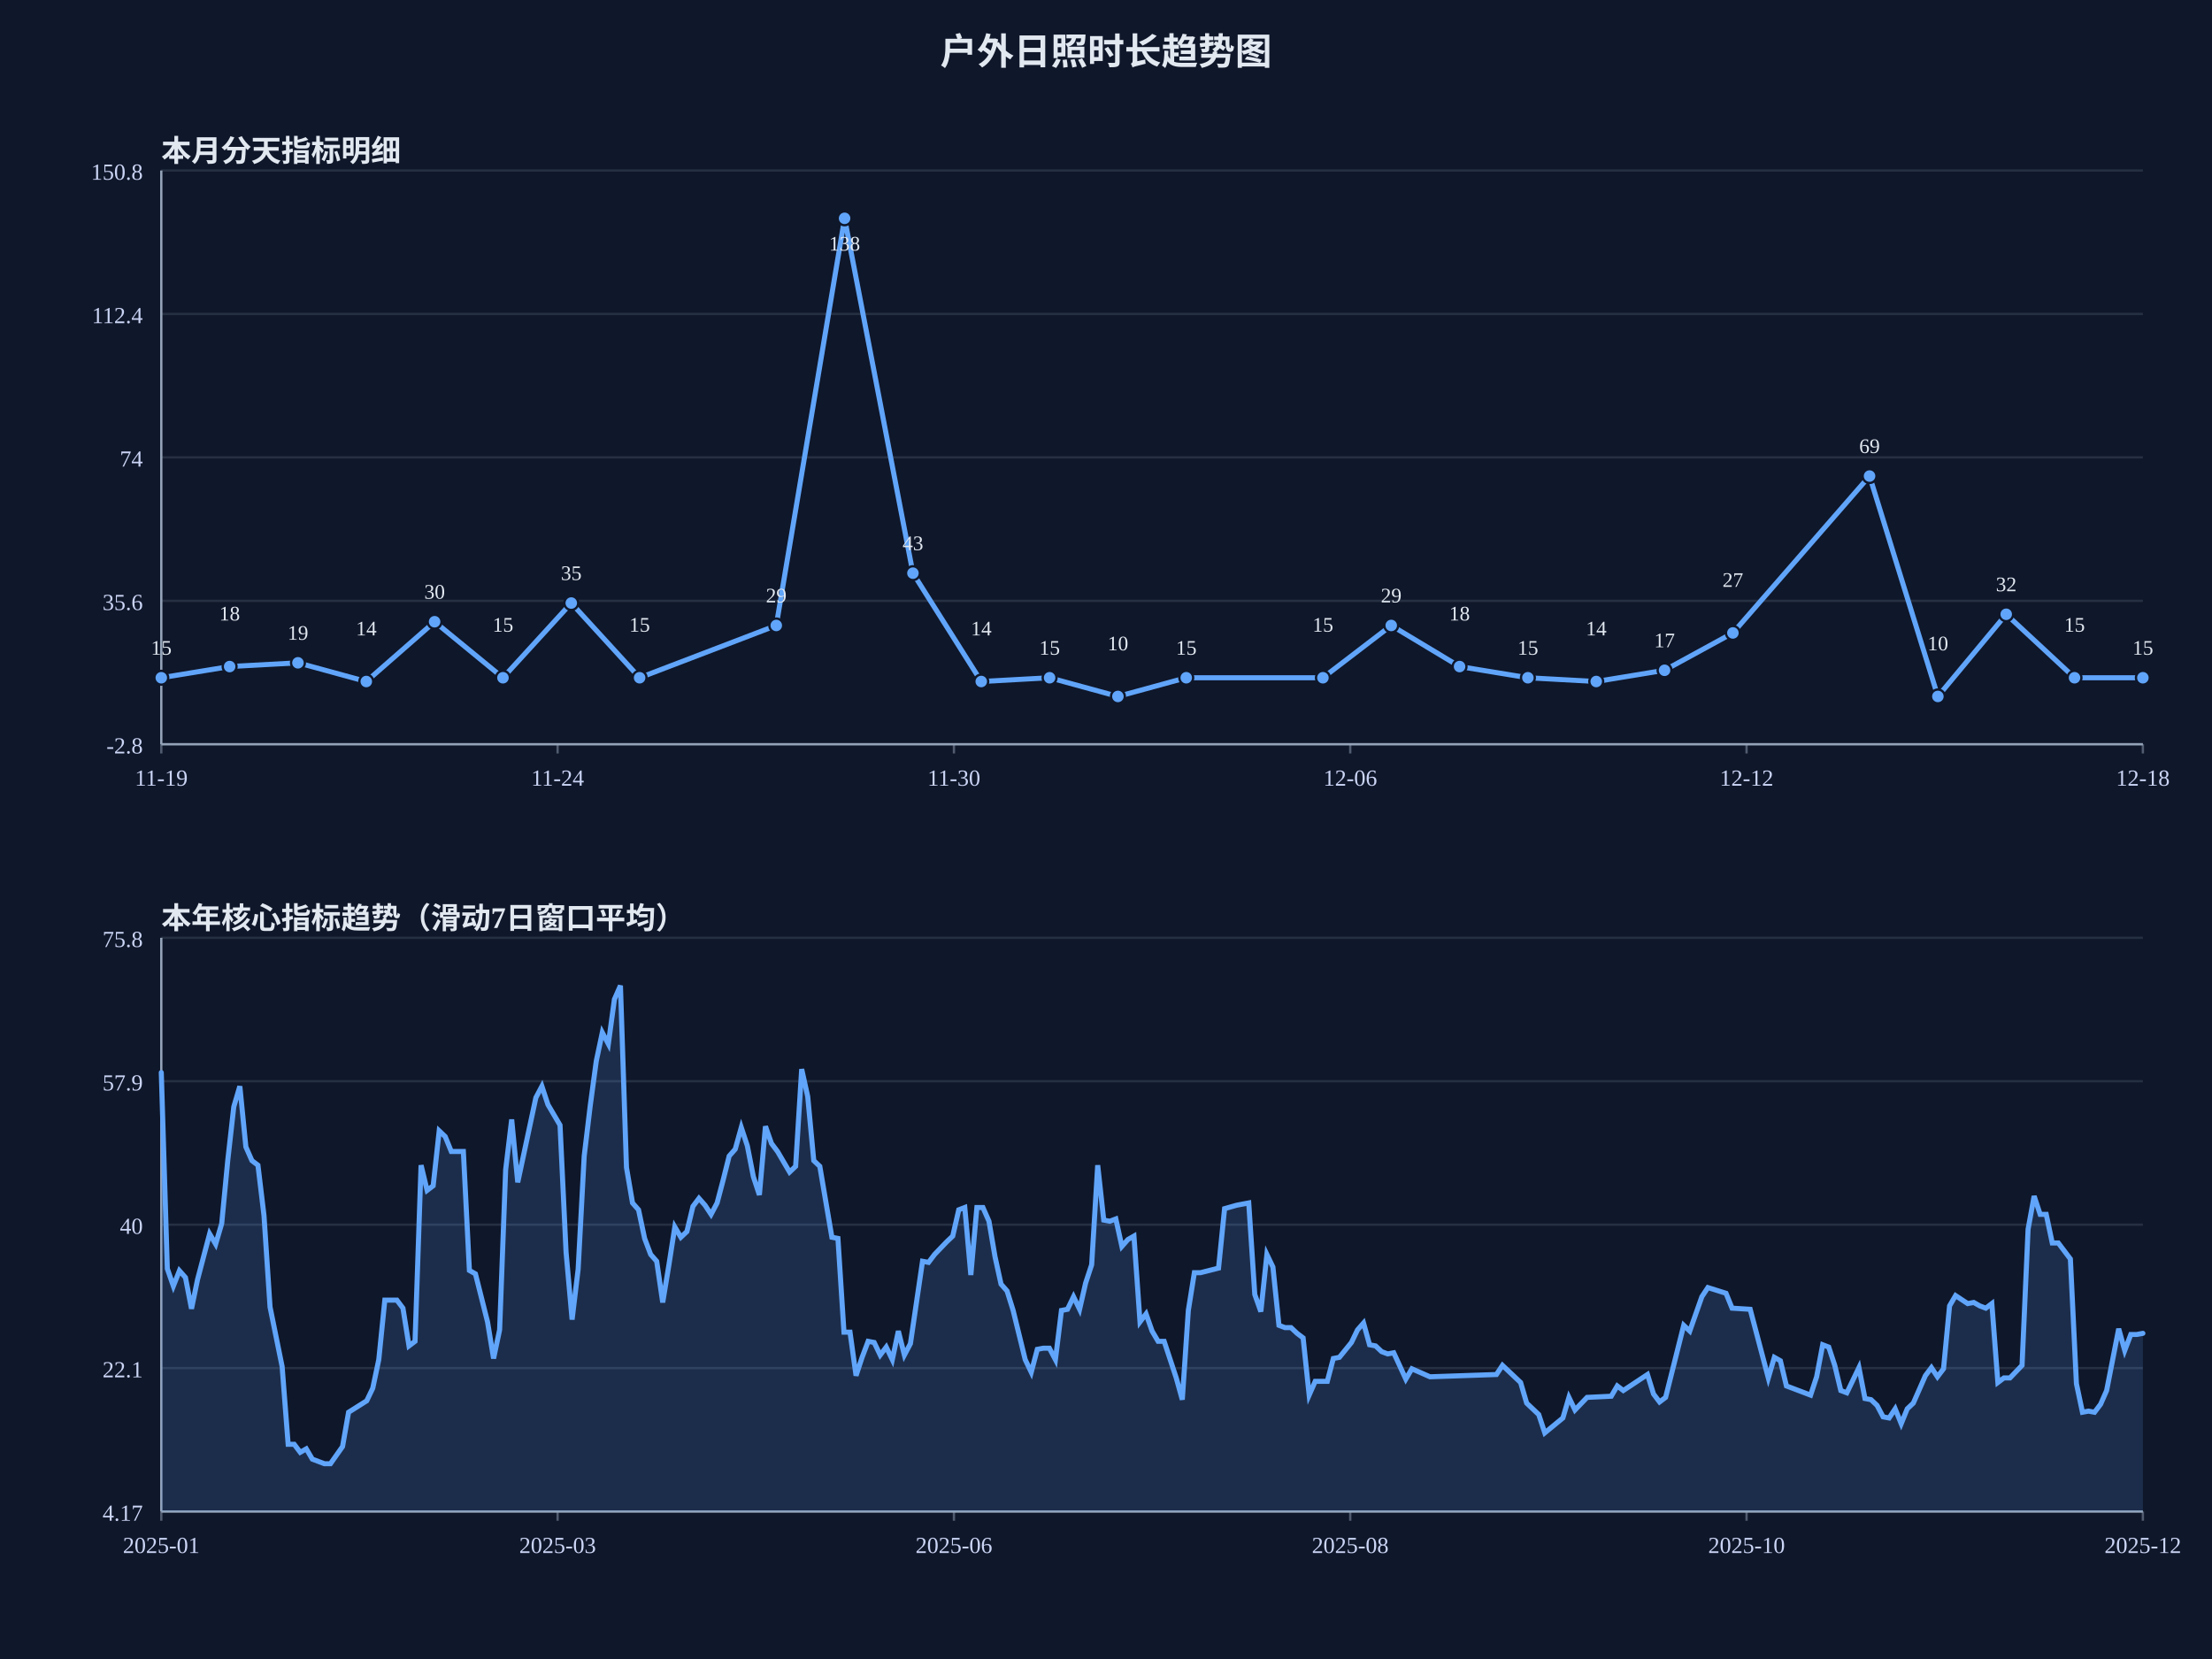
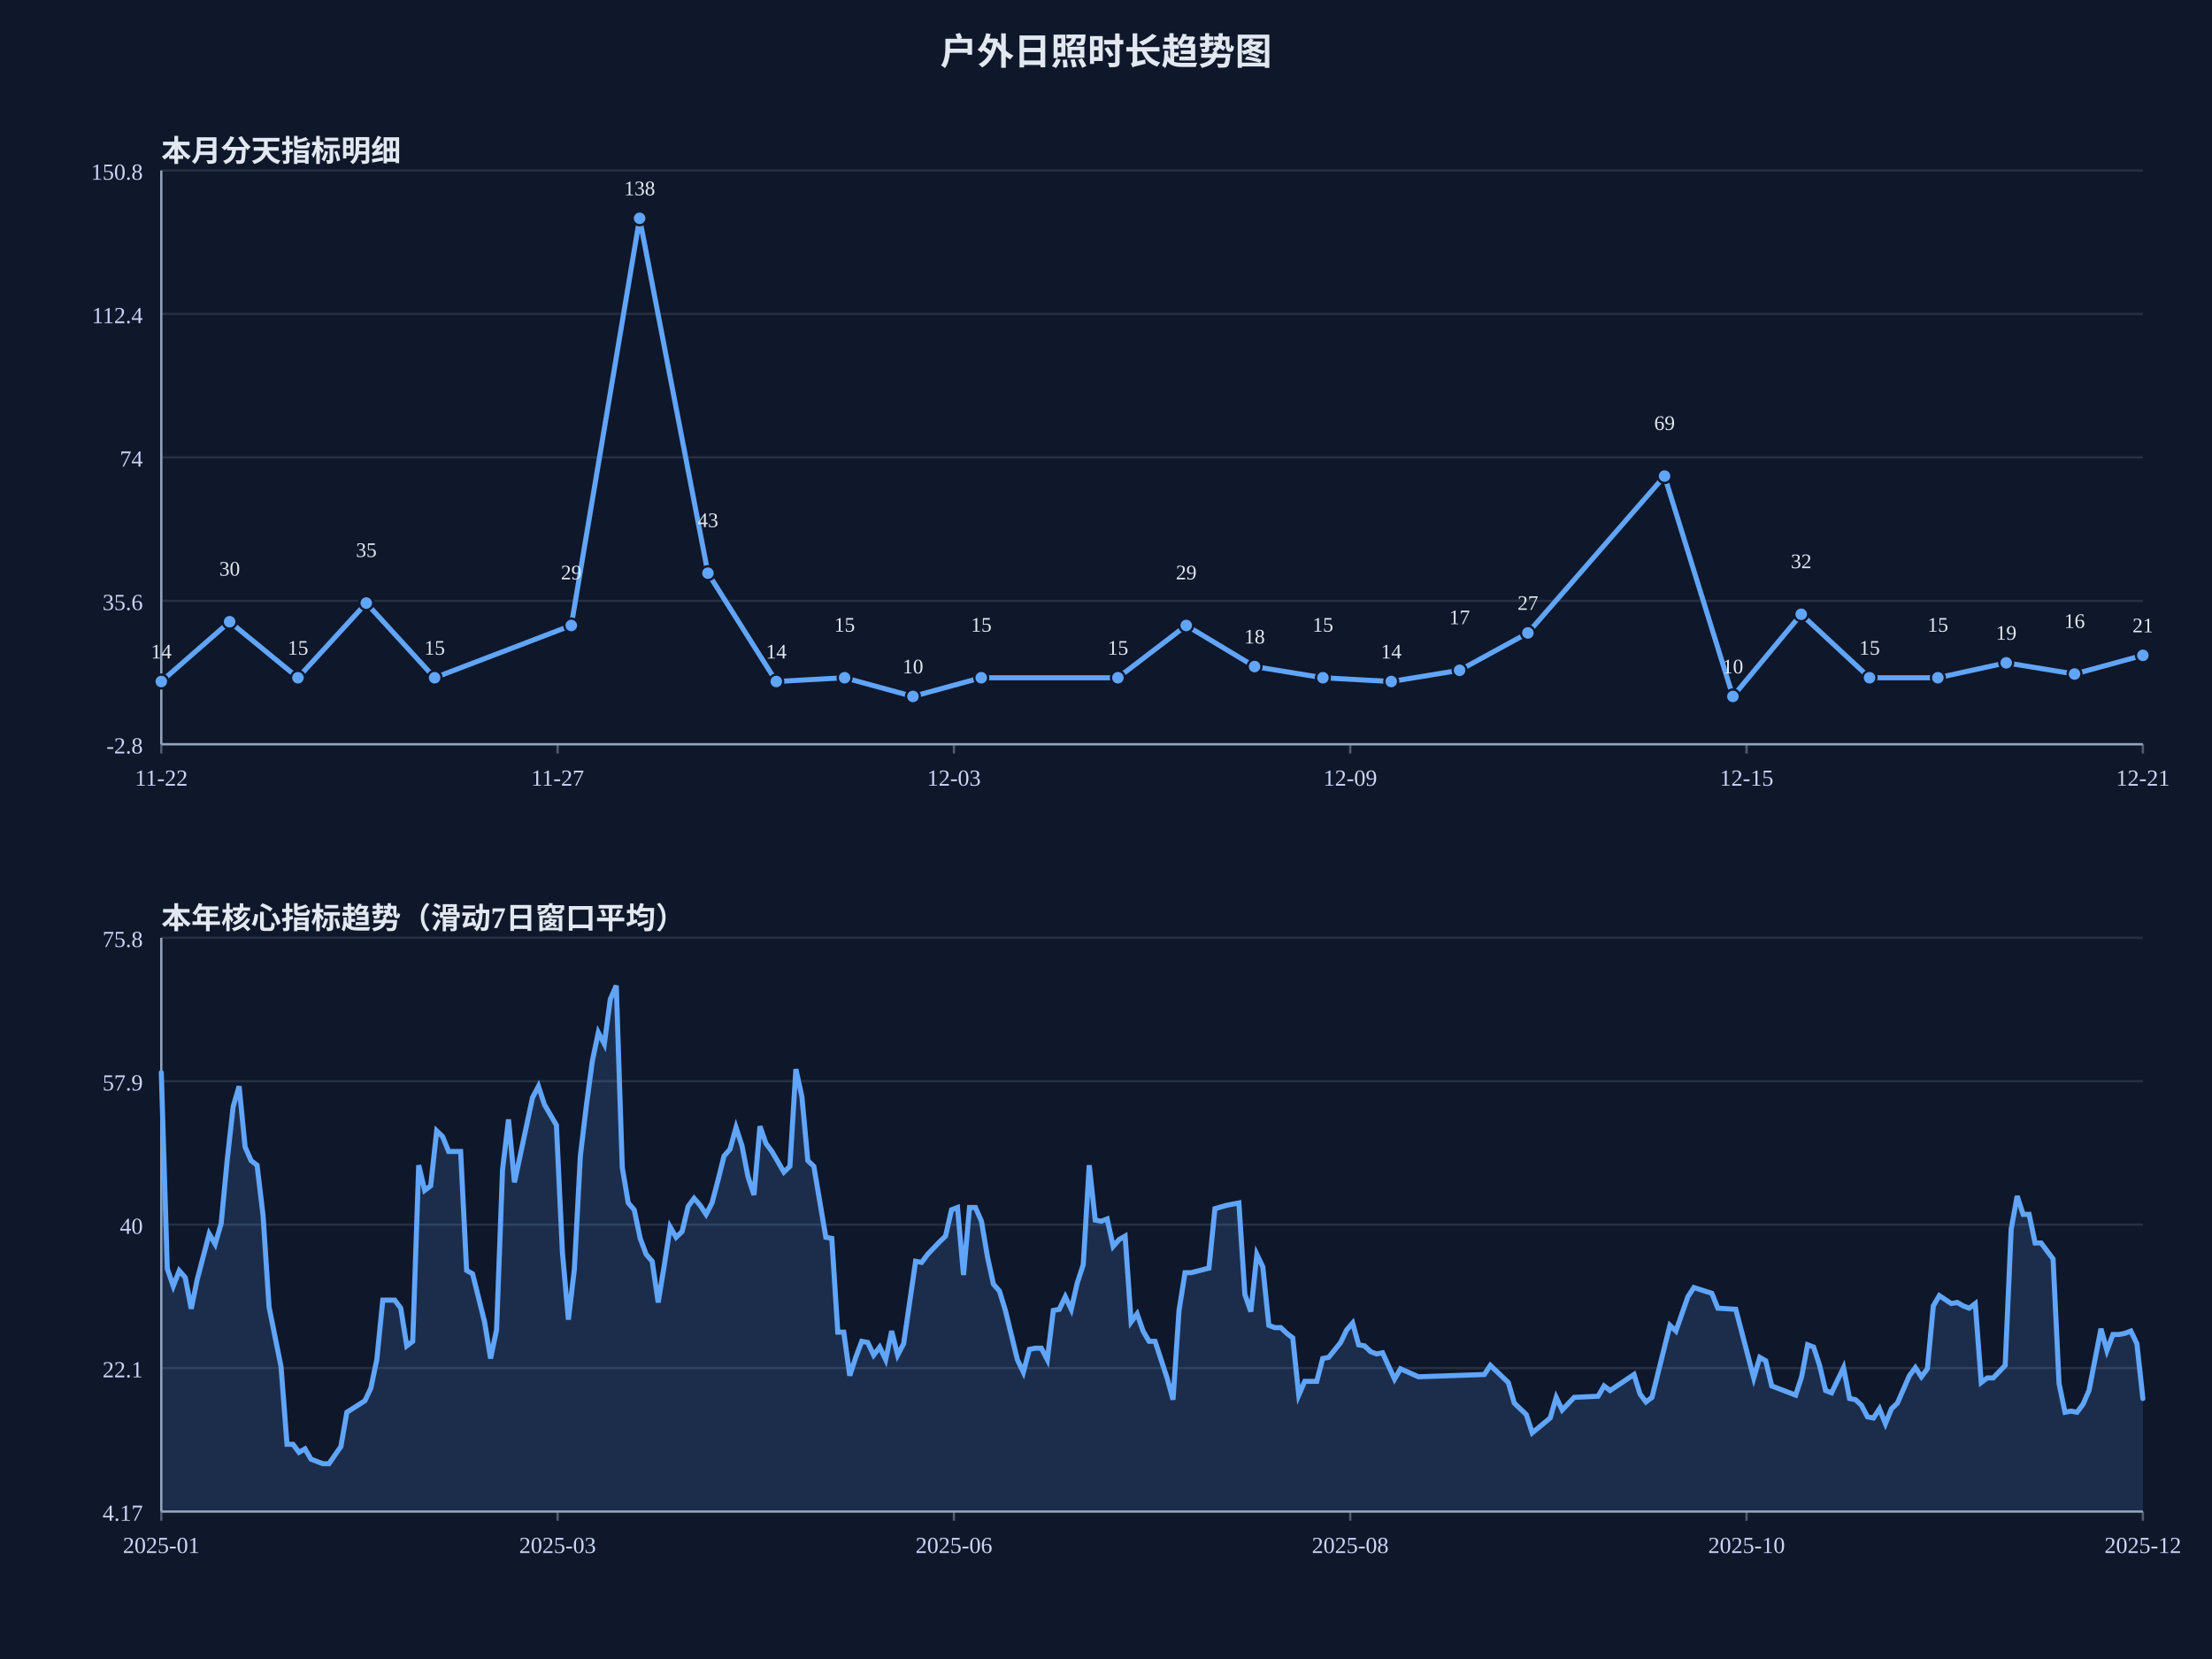
<svg xmlns="http://www.w3.org/2000/svg" viewBox="0 0 960 720" width="960" height="720">
  <rect width="960" height="720" fill="#0f172a" />
  <text x="480" y="28" fill="#e2e8f0" font-size="16" font-weight="700" text-anchor="middle">户外日照时长趋势图</text>
  <text x="70" y="70" fill="#e2e8f0" font-size="13" font-weight="600">本月分天指标明细</text>
  <line x1="70" y1="323.00" x2="930" y2="323.00" stroke="#94a3b8" stroke-opacity="0.18" stroke-width="1" />
  <text x="62" y="327.00" fill="#cbd5f5" font-size="10" text-anchor="end">-2.8</text>
  <line x1="70" y1="260.75" x2="930" y2="260.75" stroke="#94a3b8" stroke-opacity="0.18" stroke-width="1" />
  <text x="62" y="264.75" fill="#cbd5f5" font-size="10" text-anchor="end">35.6</text>
  <line x1="70" y1="198.50" x2="930" y2="198.50" stroke="#94a3b8" stroke-opacity="0.18" stroke-width="1" />
  <text x="62" y="202.50" fill="#cbd5f5" font-size="10" text-anchor="end">74</text>
  <line x1="70" y1="136.25" x2="930" y2="136.25" stroke="#94a3b8" stroke-opacity="0.18" stroke-width="1" />
  <text x="62" y="140.25" fill="#cbd5f5" font-size="10" text-anchor="end">112.4</text>
  <line x1="70" y1="74.00" x2="930" y2="74.00" stroke="#94a3b8" stroke-opacity="0.18" stroke-width="1" />
  <text x="62" y="78.00" fill="#cbd5f5" font-size="10" text-anchor="end">150.8</text>
  <line x1="70.00" y1="323" x2="70.00" y2="327" stroke="#94a3b8" stroke-opacity="0.5" stroke-width="1" />
-   <text x="70.00" y="341" fill="#cbd5f5" font-size="10" text-anchor="middle">11-19</text>
+   <text x="70.00" y="341" fill="#cbd5f5" font-size="10" text-anchor="middle">11-22</text>
  <line x1="242.00" y1="323" x2="242.00" y2="327" stroke="#94a3b8" stroke-opacity="0.5" stroke-width="1" />
-   <text x="242.00" y="341" fill="#cbd5f5" font-size="10" text-anchor="middle">11-24</text>
+   <text x="242.00" y="341" fill="#cbd5f5" font-size="10" text-anchor="middle">11-27</text>
  <line x1="414.00" y1="323" x2="414.00" y2="327" stroke="#94a3b8" stroke-opacity="0.5" stroke-width="1" />
-   <text x="414.00" y="341" fill="#cbd5f5" font-size="10" text-anchor="middle">11-30</text>
+   <text x="414.00" y="341" fill="#cbd5f5" font-size="10" text-anchor="middle">12-03</text>
  <line x1="586.00" y1="323" x2="586.00" y2="327" stroke="#94a3b8" stroke-opacity="0.5" stroke-width="1" />
-   <text x="586.00" y="341" fill="#cbd5f5" font-size="10" text-anchor="middle">12-06</text>
+   <text x="586.00" y="341" fill="#cbd5f5" font-size="10" text-anchor="middle">12-09</text>
  <line x1="758.00" y1="323" x2="758.00" y2="327" stroke="#94a3b8" stroke-opacity="0.5" stroke-width="1" />
-   <text x="758.00" y="341" fill="#cbd5f5" font-size="10" text-anchor="middle">12-12</text>
+   <text x="758.00" y="341" fill="#cbd5f5" font-size="10" text-anchor="middle">12-15</text>
  <line x1="930.00" y1="323" x2="930.00" y2="327" stroke="#94a3b8" stroke-opacity="0.5" stroke-width="1" />
-   <text x="930.00" y="341" fill="#cbd5f5" font-size="10" text-anchor="middle">12-18</text>
+   <text x="930.00" y="341" fill="#cbd5f5" font-size="10" text-anchor="middle">12-21</text>
  <line x1="70" y1="74" x2="70" y2="323" stroke="#94a3b8" stroke-width="1" />
  <line x1="70" y1="323" x2="930" y2="323" stroke="#94a3b8" stroke-width="1" />
-   <path d="M70.00,294.14 L99.66,289.28 L129.31,287.66 L158.97,295.77 L188.62,269.83 L218.28,294.14 L247.93,261.72 L277.59,294.14 L336.90,271.45 L366.55,94.75 L396.21,248.75 L425.86,295.77 L455.52,294.14 L485.17,302.25 L514.83,294.14 L574.14,294.14 L603.79,271.45 L633.45,289.28 L663.10,294.14 L692.76,295.77 L722.41,290.90 L752.07,274.69 L811.38,206.61 L841.03,302.25 L870.69,266.59 L900.34,294.14 L930.00,294.14" fill="none" stroke="#60a5fa" stroke-width="2.2" stroke-linecap="round" />
-   <circle cx="70.00" cy="294.14" r="3" fill="#60a5fa" stroke="#0f172a" stroke-width="1" />
-   <text x="70.00" y="284.14" fill="#e2e8f0" font-size="9" text-anchor="middle">15</text>
-   <circle cx="99.66" cy="289.28" r="3" fill="#60a5fa" stroke="#0f172a" stroke-width="1" />
-   <text x="99.66" y="269.28" fill="#e2e8f0" font-size="9" text-anchor="middle">18</text>
-   <circle cx="129.31" cy="287.66" r="3" fill="#60a5fa" stroke="#0f172a" stroke-width="1" />
-   <text x="129.31" y="277.66" fill="#e2e8f0" font-size="9" text-anchor="middle">19</text>
-   <circle cx="158.97" cy="295.77" r="3" fill="#60a5fa" stroke="#0f172a" stroke-width="1" />
-   <text x="158.97" y="275.77" fill="#e2e8f0" font-size="9" text-anchor="middle">14</text>
-   <circle cx="188.62" cy="269.83" r="3" fill="#60a5fa" stroke="#0f172a" stroke-width="1" />
-   <text x="188.62" y="259.83" fill="#e2e8f0" font-size="9" text-anchor="middle">30</text>
-   <circle cx="218.28" cy="294.14" r="3" fill="#60a5fa" stroke="#0f172a" stroke-width="1" />
-   <text x="218.28" y="274.14" fill="#e2e8f0" font-size="9" text-anchor="middle">15</text>
-   <circle cx="247.93" cy="261.72" r="3" fill="#60a5fa" stroke="#0f172a" stroke-width="1" />
-   <text x="247.93" y="251.72" fill="#e2e8f0" font-size="9" text-anchor="middle">35</text>
-   <circle cx="277.59" cy="294.14" r="3" fill="#60a5fa" stroke="#0f172a" stroke-width="1" />
-   <text x="277.59" y="274.14" fill="#e2e8f0" font-size="9" text-anchor="middle">15</text>
-   <circle cx="336.90" cy="271.45" r="3" fill="#60a5fa" stroke="#0f172a" stroke-width="1" />
-   <text x="336.90" y="261.45" fill="#e2e8f0" font-size="9" text-anchor="middle">29</text>
-   <circle cx="366.55" cy="94.75" r="3" fill="#60a5fa" stroke="#0f172a" stroke-width="1" />
-   <text x="366.55" y="108.75" fill="#e2e8f0" font-size="9" text-anchor="middle">138</text>
-   <circle cx="396.21" cy="248.75" r="3" fill="#60a5fa" stroke="#0f172a" stroke-width="1" />
-   <text x="396.21" y="238.75" fill="#e2e8f0" font-size="9" text-anchor="middle">43</text>
-   <circle cx="425.86" cy="295.77" r="3" fill="#60a5fa" stroke="#0f172a" stroke-width="1" />
-   <text x="425.86" y="275.77" fill="#e2e8f0" font-size="9" text-anchor="middle">14</text>
-   <circle cx="455.52" cy="294.14" r="3" fill="#60a5fa" stroke="#0f172a" stroke-width="1" />
-   <text x="455.52" y="284.14" fill="#e2e8f0" font-size="9" text-anchor="middle">15</text>
-   <circle cx="485.17" cy="302.25" r="3" fill="#60a5fa" stroke="#0f172a" stroke-width="1" />
-   <text x="485.17" y="282.25" fill="#e2e8f0" font-size="9" text-anchor="middle">10</text>
-   <circle cx="514.83" cy="294.14" r="3" fill="#60a5fa" stroke="#0f172a" stroke-width="1" />
-   <text x="514.83" y="284.14" fill="#e2e8f0" font-size="9" text-anchor="middle">15</text>
+   <path d="M70.00,295.77 L99.66,269.83 L129.31,294.14 L158.97,261.72 L188.62,294.14 L247.93,271.45 L277.59,94.75 L307.24,248.75 L336.90,295.77 L366.55,294.14 L396.21,302.25 L425.86,294.14 L485.17,294.14 L514.83,271.45 L544.48,289.28 L574.14,294.14 L603.79,295.77 L633.45,290.90 L663.10,274.69 L722.41,206.61 L752.07,302.25 L781.72,266.59 L811.38,294.14 L841.03,294.14 L870.69,287.66 L900.34,292.52 L930.00,284.42" fill="none" stroke="#60a5fa" stroke-width="2.2" stroke-linecap="round" />
+   <circle cx="70.00" cy="295.77" r="3" fill="#60a5fa" stroke="#0f172a" stroke-width="1" />
+   <text x="70.00" y="285.77" fill="#e2e8f0" font-size="9" text-anchor="middle">14</text>
+   <circle cx="99.66" cy="269.83" r="3" fill="#60a5fa" stroke="#0f172a" stroke-width="1" />
+   <text x="99.66" y="249.83" fill="#e2e8f0" font-size="9" text-anchor="middle">30</text>
+   <circle cx="129.31" cy="294.14" r="3" fill="#60a5fa" stroke="#0f172a" stroke-width="1" />
+   <text x="129.31" y="284.14" fill="#e2e8f0" font-size="9" text-anchor="middle">15</text>
+   <circle cx="158.97" cy="261.72" r="3" fill="#60a5fa" stroke="#0f172a" stroke-width="1" />
+   <text x="158.97" y="241.72" fill="#e2e8f0" font-size="9" text-anchor="middle">35</text>
+   <circle cx="188.62" cy="294.14" r="3" fill="#60a5fa" stroke="#0f172a" stroke-width="1" />
+   <text x="188.62" y="284.14" fill="#e2e8f0" font-size="9" text-anchor="middle">15</text>
+   <circle cx="247.93" cy="271.45" r="3" fill="#60a5fa" stroke="#0f172a" stroke-width="1" />
+   <text x="247.93" y="251.45" fill="#e2e8f0" font-size="9" text-anchor="middle">29</text>
+   <circle cx="277.59" cy="94.75" r="3" fill="#60a5fa" stroke="#0f172a" stroke-width="1" />
+   <text x="277.59" y="84.75" fill="#e2e8f0" font-size="9" text-anchor="middle">138</text>
+   <circle cx="307.24" cy="248.75" r="3" fill="#60a5fa" stroke="#0f172a" stroke-width="1" />
+   <text x="307.24" y="228.75" fill="#e2e8f0" font-size="9" text-anchor="middle">43</text>
+   <circle cx="336.90" cy="295.77" r="3" fill="#60a5fa" stroke="#0f172a" stroke-width="1" />
+   <text x="336.90" y="285.77" fill="#e2e8f0" font-size="9" text-anchor="middle">14</text>
+   <circle cx="366.55" cy="294.14" r="3" fill="#60a5fa" stroke="#0f172a" stroke-width="1" />
+   <text x="366.55" y="274.14" fill="#e2e8f0" font-size="9" text-anchor="middle">15</text>
+   <circle cx="396.21" cy="302.25" r="3" fill="#60a5fa" stroke="#0f172a" stroke-width="1" />
+   <text x="396.21" y="292.25" fill="#e2e8f0" font-size="9" text-anchor="middle">10</text>
+   <circle cx="425.86" cy="294.14" r="3" fill="#60a5fa" stroke="#0f172a" stroke-width="1" />
+   <text x="425.86" y="274.14" fill="#e2e8f0" font-size="9" text-anchor="middle">15</text>
+   <circle cx="485.17" cy="294.14" r="3" fill="#60a5fa" stroke="#0f172a" stroke-width="1" />
+   <text x="485.17" y="284.14" fill="#e2e8f0" font-size="9" text-anchor="middle">15</text>
+   <circle cx="514.83" cy="271.45" r="3" fill="#60a5fa" stroke="#0f172a" stroke-width="1" />
+   <text x="514.83" y="251.45" fill="#e2e8f0" font-size="9" text-anchor="middle">29</text>
+   <circle cx="544.48" cy="289.28" r="3" fill="#60a5fa" stroke="#0f172a" stroke-width="1" />
+   <text x="544.48" y="279.28" fill="#e2e8f0" font-size="9" text-anchor="middle">18</text>
  <circle cx="574.14" cy="294.14" r="3" fill="#60a5fa" stroke="#0f172a" stroke-width="1" />
  <text x="574.14" y="274.14" fill="#e2e8f0" font-size="9" text-anchor="middle">15</text>
-   <circle cx="603.79" cy="271.45" r="3" fill="#60a5fa" stroke="#0f172a" stroke-width="1" />
-   <text x="603.79" y="261.45" fill="#e2e8f0" font-size="9" text-anchor="middle">29</text>
-   <circle cx="633.45" cy="289.28" r="3" fill="#60a5fa" stroke="#0f172a" stroke-width="1" />
-   <text x="633.45" y="269.28" fill="#e2e8f0" font-size="9" text-anchor="middle">18</text>
-   <circle cx="663.10" cy="294.14" r="3" fill="#60a5fa" stroke="#0f172a" stroke-width="1" />
-   <text x="663.10" y="284.14" fill="#e2e8f0" font-size="9" text-anchor="middle">15</text>
-   <circle cx="692.76" cy="295.77" r="3" fill="#60a5fa" stroke="#0f172a" stroke-width="1" />
-   <text x="692.76" y="275.77" fill="#e2e8f0" font-size="9" text-anchor="middle">14</text>
-   <circle cx="722.41" cy="290.90" r="3" fill="#60a5fa" stroke="#0f172a" stroke-width="1" />
-   <text x="722.41" y="280.90" fill="#e2e8f0" font-size="9" text-anchor="middle">17</text>
-   <circle cx="752.07" cy="274.69" r="3" fill="#60a5fa" stroke="#0f172a" stroke-width="1" />
-   <text x="752.07" y="254.69" fill="#e2e8f0" font-size="9" text-anchor="middle">27</text>
-   <circle cx="811.38" cy="206.61" r="3" fill="#60a5fa" stroke="#0f172a" stroke-width="1" />
-   <text x="811.38" y="196.61" fill="#e2e8f0" font-size="9" text-anchor="middle">69</text>
-   <circle cx="841.03" cy="302.25" r="3" fill="#60a5fa" stroke="#0f172a" stroke-width="1" />
-   <text x="841.03" y="282.25" fill="#e2e8f0" font-size="9" text-anchor="middle">10</text>
-   <circle cx="870.69" cy="266.59" r="3" fill="#60a5fa" stroke="#0f172a" stroke-width="1" />
-   <text x="870.69" y="256.59" fill="#e2e8f0" font-size="9" text-anchor="middle">32</text>
-   <circle cx="900.34" cy="294.14" r="3" fill="#60a5fa" stroke="#0f172a" stroke-width="1" />
-   <text x="900.34" y="274.14" fill="#e2e8f0" font-size="9" text-anchor="middle">15</text>
-   <circle cx="930.00" cy="294.14" r="3" fill="#60a5fa" stroke="#0f172a" stroke-width="1" />
-   <text x="930.00" y="284.14" fill="#e2e8f0" font-size="9" text-anchor="middle">15</text>
+   <circle cx="603.79" cy="295.77" r="3" fill="#60a5fa" stroke="#0f172a" stroke-width="1" />
+   <text x="603.79" y="285.77" fill="#e2e8f0" font-size="9" text-anchor="middle">14</text>
+   <circle cx="633.45" cy="290.90" r="3" fill="#60a5fa" stroke="#0f172a" stroke-width="1" />
+   <text x="633.45" y="270.90" fill="#e2e8f0" font-size="9" text-anchor="middle">17</text>
+   <circle cx="663.10" cy="274.69" r="3" fill="#60a5fa" stroke="#0f172a" stroke-width="1" />
+   <text x="663.10" y="264.69" fill="#e2e8f0" font-size="9" text-anchor="middle">27</text>
+   <circle cx="722.41" cy="206.61" r="3" fill="#60a5fa" stroke="#0f172a" stroke-width="1" />
+   <text x="722.41" y="186.61" fill="#e2e8f0" font-size="9" text-anchor="middle">69</text>
+   <circle cx="752.07" cy="302.25" r="3" fill="#60a5fa" stroke="#0f172a" stroke-width="1" />
+   <text x="752.07" y="292.25" fill="#e2e8f0" font-size="9" text-anchor="middle">10</text>
+   <circle cx="781.72" cy="266.59" r="3" fill="#60a5fa" stroke="#0f172a" stroke-width="1" />
+   <text x="781.72" y="246.59" fill="#e2e8f0" font-size="9" text-anchor="middle">32</text>
+   <circle cx="811.38" cy="294.14" r="3" fill="#60a5fa" stroke="#0f172a" stroke-width="1" />
+   <text x="811.38" y="284.14" fill="#e2e8f0" font-size="9" text-anchor="middle">15</text>
+   <circle cx="841.03" cy="294.14" r="3" fill="#60a5fa" stroke="#0f172a" stroke-width="1" />
+   <text x="841.03" y="274.14" fill="#e2e8f0" font-size="9" text-anchor="middle">15</text>
+   <circle cx="870.69" cy="287.66" r="3" fill="#60a5fa" stroke="#0f172a" stroke-width="1" />
+   <text x="870.69" y="277.66" fill="#e2e8f0" font-size="9" text-anchor="middle">19</text>
+   <circle cx="900.34" cy="292.52" r="3" fill="#60a5fa" stroke="#0f172a" stroke-width="1" />
+   <text x="900.34" y="272.52" fill="#e2e8f0" font-size="9" text-anchor="middle">16</text>
+   <circle cx="930.00" cy="284.42" r="3" fill="#60a5fa" stroke="#0f172a" stroke-width="1" />
+   <text x="930.00" y="274.42" fill="#e2e8f0" font-size="9" text-anchor="middle">21</text>
  <text x="70" y="403" fill="#e2e8f0" font-size="13" font-weight="600">本年核心指标趋势（滑动7日窗口平均）</text>
  <line x1="70" y1="656.00" x2="930" y2="656.00" stroke="#94a3b8" stroke-opacity="0.18" stroke-width="1" />
  <text x="62" y="660.00" fill="#cbd5f5" font-size="10" text-anchor="end">4.17</text>
  <line x1="70" y1="593.75" x2="930" y2="593.75" stroke="#94a3b8" stroke-opacity="0.18" stroke-width="1" />
  <text x="62" y="597.75" fill="#cbd5f5" font-size="10" text-anchor="end">22.1</text>
  <line x1="70" y1="531.50" x2="930" y2="531.50" stroke="#94a3b8" stroke-opacity="0.18" stroke-width="1" />
  <text x="62" y="535.50" fill="#cbd5f5" font-size="10" text-anchor="end">40</text>
  <line x1="70" y1="469.25" x2="930" y2="469.25" stroke="#94a3b8" stroke-opacity="0.18" stroke-width="1" />
  <text x="62" y="473.25" fill="#cbd5f5" font-size="10" text-anchor="end">57.9</text>
  <line x1="70" y1="407.00" x2="930" y2="407.00" stroke="#94a3b8" stroke-opacity="0.18" stroke-width="1" />
  <text x="62" y="411.00" fill="#cbd5f5" font-size="10" text-anchor="end">75.8</text>
  <line x1="70.00" y1="656" x2="70.00" y2="660" stroke="#94a3b8" stroke-opacity="0.5" stroke-width="1" />
  <text x="70.00" y="674" fill="#cbd5f5" font-size="10" text-anchor="middle">2025-01</text>
  <line x1="242.00" y1="656" x2="242.00" y2="660" stroke="#94a3b8" stroke-opacity="0.5" stroke-width="1" />
  <text x="242.00" y="674" fill="#cbd5f5" font-size="10" text-anchor="middle">2025-03</text>
  <line x1="414.00" y1="656" x2="414.00" y2="660" stroke="#94a3b8" stroke-opacity="0.5" stroke-width="1" />
  <text x="414.00" y="674" fill="#cbd5f5" font-size="10" text-anchor="middle">2025-06</text>
  <line x1="586.00" y1="656" x2="586.00" y2="660" stroke="#94a3b8" stroke-opacity="0.5" stroke-width="1" />
  <text x="586.00" y="674" fill="#cbd5f5" font-size="10" text-anchor="middle">2025-08</text>
  <line x1="758.00" y1="656" x2="758.00" y2="660" stroke="#94a3b8" stroke-opacity="0.5" stroke-width="1" />
  <text x="758.00" y="674" fill="#cbd5f5" font-size="10" text-anchor="middle">2025-10</text>
  <line x1="930.00" y1="656" x2="930.00" y2="660" stroke="#94a3b8" stroke-opacity="0.5" stroke-width="1" />
  <text x="930.00" y="674" fill="#cbd5f5" font-size="10" text-anchor="middle">2025-12</text>
  <line x1="70" y1="407" x2="70" y2="656" stroke="#94a3b8" stroke-width="1" />
  <line x1="70" y1="656" x2="930" y2="656" stroke="#94a3b8" stroke-width="1" />
-   <path d="M70.00,656.00 L70.00,465.48 L72.62,550.61 L75.24,558.14 L77.87,551.48 L80.49,554.43 L83.11,567.99 L85.73,555.33 L88.35,545.40 L90.98,535.47 L93.60,539.94 L96.22,531.00 L98.84,503.70 L101.46,480.37 L104.09,471.43 L106.71,497.74 L109.33,503.70 L111.95,505.69 L114.57,527.53 L117.20,567.24 L122.44,593.06 L125.06,626.81 L127.68,626.81 L130.30,630.29 L132.93,628.80 L135.55,633.26 L140.79,635.25 L143.41,635.25 L148.66,627.80 L151.28,612.91 L159.15,607.95 L161.77,602.49 L164.39,590.08 L167.01,564.26 L172.26,564.26 L174.88,567.74 L177.50,584.12 L180.12,582.13 L182.74,505.69 L185.37,516.61 L187.99,514.62 L190.61,490.79 L193.23,493.28 L195.85,499.73 L201.10,499.73 L203.72,551.36 L206.34,552.85 L211.59,573.69 L214.21,589.58 L216.83,577.17 L219.45,507.67 L222.07,485.83 L224.70,513.13 L232.56,476.40 L235.18,471.43 L237.80,479.38 L243.05,488.31 L245.67,543.41 L248.29,572.70 L250.91,550.86 L253.54,501.72 L256.16,479.87 L258.78,460.51 L261.40,448.10 L264.02,453.07 L266.65,433.71 L269.27,427.75 L271.89,506.68 L274.51,522.07 L277.13,525.05 L279.76,537.46 L282.38,544.41 L285.00,547.39 L287.62,565.26 L290.24,549.37 L292.87,532.49 L295.49,536.96 L298.11,534.48 L300.73,523.56 L303.35,520.08 L305.98,523.06 L308.60,527.03 L311.22,522.07 L313.84,512.14 L316.46,501.72 L319.09,498.74 L321.71,489.31 L324.33,497.25 L326.95,510.65 L329.57,518.59 L332.20,488.81 L334.82,496.25 L337.44,499.73 L342.68,508.67 L345.30,506.18 L347.93,463.99 L350.55,475.90 L353.17,503.70 L355.79,506.18 L358.41,521.57 L361.04,536.96 L363.66,537.46 L366.28,578.16 L368.90,578.16 L371.52,597.03 L374.15,589.08 L376.77,582.13 L379.39,582.63 L382.01,588.09 L384.63,584.62 L387.26,590.08 L389.88,577.67 L392.50,588.09 L395.12,583.13 L400.37,547.39 L402.99,547.88 L405.61,544.41 L410.85,538.95 L413.48,536.46 L416.10,525.05 L418.72,524.05 L421.34,553.34 L423.96,524.05 L426.59,524.05 L429.21,530.01 L431.83,545.40 L434.45,557.31 L437.07,560.29 L439.70,568.73 L444.94,590.08 L447.56,595.54 L450.18,585.61 L452.80,585.11 L455.43,585.11 L458.05,590.08 L460.67,568.73 L463.29,568.23 L465.91,562.77 L468.54,568.23 L471.16,556.82 L473.78,548.87 L476.40,505.69 L479.02,529.51 L481.65,530.01 L484.27,529.02 L486.89,540.93 L489.51,537.95 L492.13,536.46 L494.76,573.69 L497.38,570.22 L500.00,577.67 L502.62,582.13 L505.24,582.13 L510.49,598.02 L513.11,607.45 L515.73,568.73 L518.35,552.35 L520.98,552.35 L528.84,550.36 L531.46,524.55 L536.71,523.06 L541.95,522.07 L544.57,561.78 L547.20,569.23 L549.82,544.41 L552.44,549.87 L555.06,575.18 L557.68,576.18 L560.30,576.18 L562.93,578.66 L565.55,580.64 L568.17,605.47 L570.79,599.51 L576.04,599.51 L578.66,589.58 L581.28,589.08 L586.52,582.63 L589.15,577.17 L591.77,574.19 L594.39,583.62 L597.01,584.12 L599.63,586.60 L602.26,587.59 L604.88,587.10 L610.12,598.52 L612.74,594.05 L620.61,597.52 L649.45,596.53 L652.07,592.56 L659.94,600.00 L662.56,608.94 L667.80,613.90 L670.43,621.85 L678.29,615.39 L680.91,606.46 L683.54,611.92 L688.78,606.46 L699.27,605.96 L701.89,601.49 L704.51,603.48 L715.00,596.53 L717.62,604.97 L720.24,608.44 L722.87,606.46 L730.73,575.18 L733.35,577.67 L738.60,562.77 L741.22,558.80 L749.09,561.28 L751.71,567.74 L759.57,568.23 L767.44,598.02 L770.06,589.08 L772.68,590.57 L775.30,601.49 L785.79,605.47 L788.41,597.52 L791.04,583.62 L793.66,584.62 L796.28,592.56 L798.90,603.48 L801.52,604.47 L804.15,599.01 L806.77,593.55 L809.39,606.95 L812.01,607.45 L814.63,609.93 L817.26,614.90 L819.88,615.39 L822.50,611.42 L825.12,617.88 L827.74,611.42 L830.37,608.94 L832.99,602.98 L835.61,597.03 L838.23,593.55 L840.85,597.52 L843.48,594.05 L846.10,566.75 L848.72,562.28 L853.96,565.75 L856.59,565.26 L859.21,566.75 L861.83,567.74 L864.45,565.75 L867.07,600.00 L869.70,598.02 L872.32,598.02 L877.56,592.56 L880.18,533.49 L882.80,519.09 L885.43,527.03 L888.05,527.03 L890.67,539.44 L893.29,539.44 L898.54,546.39 L901.16,600.50 L903.78,612.91 L906.40,612.42 L909.02,612.91 L911.65,609.44 L914.27,603.48 L919.51,576.67 L922.13,586.11 L924.76,579.16 L927.38,579.16 L930.00,578.66 L930.00,656.00 Z" fill="#60a5fa" fill-opacity="0.16" stroke="none" />
-   <path d="M70.00,465.48 L72.62,550.61 L75.24,558.14 L77.87,551.48 L80.49,554.43 L83.11,567.99 L85.73,555.33 L88.35,545.40 L90.98,535.47 L93.60,539.94 L96.22,531.00 L98.84,503.70 L101.46,480.37 L104.09,471.43 L106.71,497.74 L109.33,503.70 L111.95,505.69 L114.57,527.53 L117.20,567.24 L122.44,593.06 L125.06,626.81 L127.68,626.81 L130.30,630.29 L132.93,628.80 L135.55,633.26 L140.79,635.25 L143.41,635.25 L148.66,627.80 L151.28,612.91 L159.15,607.95 L161.77,602.49 L164.39,590.08 L167.01,564.26 L172.26,564.26 L174.88,567.74 L177.50,584.12 L180.12,582.13 L182.74,505.69 L185.37,516.61 L187.99,514.62 L190.61,490.79 L193.23,493.28 L195.85,499.73 L201.10,499.73 L203.72,551.36 L206.34,552.85 L211.59,573.69 L214.21,589.58 L216.83,577.17 L219.45,507.67 L222.07,485.83 L224.70,513.13 L232.56,476.40 L235.18,471.43 L237.80,479.38 L243.05,488.31 L245.67,543.41 L248.29,572.70 L250.91,550.86 L253.54,501.72 L256.16,479.87 L258.78,460.51 L261.40,448.10 L264.02,453.07 L266.65,433.71 L269.27,427.75 L271.89,506.68 L274.51,522.07 L277.13,525.05 L279.76,537.46 L282.38,544.41 L285.00,547.39 L287.62,565.26 L290.24,549.37 L292.87,532.49 L295.49,536.96 L298.11,534.48 L300.73,523.56 L303.35,520.08 L305.98,523.06 L308.60,527.03 L311.22,522.07 L313.84,512.14 L316.46,501.72 L319.09,498.74 L321.71,489.31 L324.33,497.25 L326.95,510.65 L329.57,518.59 L332.20,488.81 L334.82,496.25 L337.44,499.73 L342.68,508.67 L345.30,506.18 L347.93,463.99 L350.55,475.90 L353.17,503.70 L355.79,506.18 L358.41,521.57 L361.04,536.96 L363.66,537.46 L366.28,578.16 L368.90,578.16 L371.52,597.03 L374.15,589.08 L376.77,582.13 L379.39,582.63 L382.01,588.09 L384.63,584.62 L387.26,590.08 L389.88,577.67 L392.50,588.09 L395.12,583.13 L400.37,547.39 L402.99,547.88 L405.61,544.41 L410.85,538.95 L413.48,536.46 L416.10,525.05 L418.72,524.05 L421.34,553.34 L423.96,524.05 L426.59,524.05 L429.21,530.01 L431.83,545.40 L434.45,557.31 L437.07,560.29 L439.70,568.73 L444.94,590.08 L447.56,595.54 L450.18,585.61 L452.80,585.11 L455.43,585.11 L458.05,590.08 L460.67,568.73 L463.29,568.23 L465.91,562.77 L468.54,568.23 L471.16,556.82 L473.78,548.87 L476.40,505.69 L479.02,529.51 L481.65,530.01 L484.27,529.02 L486.89,540.93 L489.51,537.95 L492.13,536.46 L494.76,573.69 L497.38,570.22 L500.00,577.67 L502.62,582.13 L505.24,582.13 L510.49,598.02 L513.11,607.45 L515.73,568.73 L518.35,552.35 L520.98,552.35 L528.84,550.36 L531.46,524.55 L536.71,523.06 L541.95,522.07 L544.57,561.78 L547.20,569.23 L549.82,544.41 L552.44,549.87 L555.06,575.18 L557.68,576.18 L560.30,576.18 L562.93,578.66 L565.55,580.64 L568.17,605.47 L570.79,599.51 L576.04,599.51 L578.66,589.58 L581.28,589.08 L586.52,582.63 L589.15,577.17 L591.77,574.19 L594.39,583.62 L597.01,584.12 L599.63,586.60 L602.26,587.59 L604.88,587.10 L610.12,598.52 L612.74,594.05 L620.61,597.52 L649.45,596.53 L652.07,592.56 L659.94,600.00 L662.56,608.94 L667.80,613.90 L670.43,621.85 L678.29,615.39 L680.91,606.46 L683.54,611.92 L688.78,606.46 L699.27,605.96 L701.89,601.49 L704.51,603.48 L715.00,596.53 L717.62,604.97 L720.24,608.44 L722.87,606.46 L730.73,575.18 L733.35,577.67 L738.60,562.77 L741.22,558.80 L749.09,561.28 L751.71,567.74 L759.57,568.23 L767.44,598.02 L770.06,589.08 L772.68,590.57 L775.30,601.49 L785.79,605.47 L788.41,597.52 L791.04,583.62 L793.66,584.62 L796.28,592.56 L798.90,603.48 L801.52,604.47 L804.15,599.01 L806.77,593.55 L809.39,606.95 L812.01,607.45 L814.63,609.93 L817.26,614.90 L819.88,615.39 L822.50,611.42 L825.12,617.88 L827.74,611.42 L830.37,608.94 L832.99,602.98 L835.61,597.03 L838.23,593.55 L840.85,597.52 L843.48,594.05 L846.10,566.75 L848.72,562.28 L853.96,565.75 L856.59,565.26 L859.21,566.75 L861.83,567.74 L864.45,565.75 L867.07,600.00 L869.70,598.02 L872.32,598.02 L877.56,592.56 L880.18,533.49 L882.80,519.09 L885.43,527.03 L888.05,527.03 L890.67,539.44 L893.29,539.44 L898.54,546.39 L901.16,600.50 L903.78,612.91 L906.40,612.42 L909.02,612.91 L911.65,609.44 L914.27,603.48 L919.51,576.67 L922.13,586.11 L924.76,579.16 L927.38,579.16 L930.00,578.66" fill="none" stroke="#60a5fa" stroke-width="2.2" stroke-linecap="round" />
+   <path d="M70.00,656.00 L70.00,465.48 L72.60,550.61 L75.20,558.14 L77.79,551.48 L80.39,554.43 L82.99,567.99 L85.59,555.33 L88.19,545.40 L90.79,535.47 L93.38,539.94 L95.98,531.00 L98.58,503.70 L101.18,480.37 L103.78,471.43 L106.37,497.74 L108.97,503.70 L111.57,505.69 L114.17,527.53 L116.77,567.24 L121.96,593.06 L124.56,626.81 L127.16,626.81 L129.76,630.29 L132.36,628.80 L134.95,633.26 L140.15,635.25 L142.75,635.25 L147.95,627.80 L150.54,612.91 L158.34,607.95 L160.94,602.49 L163.53,590.08 L166.13,564.26 L171.33,564.26 L173.93,567.74 L176.53,584.12 L179.12,582.13 L181.72,505.69 L184.32,516.61 L186.92,514.62 L189.52,490.79 L192.11,493.28 L194.71,499.73 L199.91,499.73 L202.51,551.36 L205.11,552.85 L210.30,573.69 L212.90,589.58 L215.50,577.17 L218.10,507.67 L220.69,485.83 L223.29,513.13 L231.09,476.40 L233.69,471.43 L236.28,479.38 L241.48,488.31 L244.08,543.41 L246.68,572.70 L249.27,550.86 L251.87,501.72 L254.47,479.87 L257.07,460.51 L259.67,448.10 L262.27,453.07 L264.86,433.71 L267.46,427.75 L270.06,506.68 L272.66,522.07 L275.26,525.05 L277.85,537.46 L280.45,544.41 L283.05,547.39 L285.65,565.26 L288.25,549.37 L290.85,532.49 L293.44,536.96 L296.04,534.48 L298.64,523.56 L301.24,520.08 L303.84,523.06 L306.44,527.03 L309.03,522.07 L311.63,512.14 L314.23,501.72 L316.83,498.74 L319.43,489.31 L322.02,497.25 L324.62,510.65 L327.22,518.59 L329.82,488.81 L332.42,496.25 L335.02,499.73 L340.21,508.67 L342.81,506.18 L345.41,463.99 L348.01,475.90 L350.60,503.70 L353.20,506.18 L355.80,521.57 L358.40,536.96 L361.00,537.46 L363.60,578.16 L366.19,578.16 L368.79,597.03 L371.39,589.08 L373.99,582.13 L376.59,582.63 L379.18,588.09 L381.78,584.62 L384.38,590.08 L386.98,577.67 L389.58,588.09 L392.18,583.13 L397.37,547.39 L399.97,547.88 L402.57,544.41 L407.76,538.95 L410.36,536.46 L412.96,525.05 L415.56,524.05 L418.16,553.34 L420.76,524.05 L423.35,524.05 L425.95,530.01 L428.55,545.40 L431.15,557.31 L433.75,560.29 L436.34,568.73 L441.54,590.08 L444.14,595.54 L446.74,585.61 L449.34,585.11 L451.93,585.11 L454.53,590.08 L457.13,568.73 L459.73,568.23 L462.33,562.77 L464.92,568.23 L467.52,556.82 L470.12,548.87 L472.72,505.69 L475.32,529.51 L477.92,530.01 L480.51,529.02 L483.11,540.93 L485.71,537.95 L488.31,536.46 L490.91,573.69 L493.50,570.22 L496.10,577.67 L498.70,582.13 L501.30,582.13 L506.50,598.02 L509.09,607.45 L511.69,568.73 L514.29,552.35 L516.89,552.35 L524.68,550.36 L527.28,524.55 L532.48,523.06 L537.67,522.07 L540.27,561.78 L542.87,569.23 L545.47,544.41 L548.07,549.87 L550.66,575.18 L553.26,576.18 L555.86,576.18 L558.46,578.66 L561.06,580.64 L563.66,605.47 L566.25,599.51 L571.45,599.51 L574.05,589.58 L576.65,589.08 L581.84,582.63 L584.44,577.17 L587.04,574.19 L589.64,583.62 L592.24,584.12 L594.83,586.60 L597.43,587.59 L600.03,587.10 L605.23,598.52 L607.82,594.05 L615.62,597.52 L644.20,596.53 L646.80,592.56 L654.59,600.00 L657.19,608.94 L662.39,613.90 L664.98,621.85 L672.78,615.39 L675.38,606.46 L677.98,611.92 L683.17,606.46 L693.56,605.96 L696.16,601.49 L698.76,603.48 L709.15,596.53 L711.75,604.97 L714.35,608.44 L716.95,606.46 L724.74,575.18 L727.34,577.67 L732.54,562.77 L735.14,558.80 L742.93,561.28 L745.53,567.74 L753.32,568.23 L761.12,598.02 L763.72,589.08 L766.31,590.57 L768.91,601.49 L779.31,605.47 L781.90,597.52 L784.50,583.62 L787.10,584.62 L789.70,592.56 L792.30,603.48 L794.89,604.47 L797.49,599.01 L800.09,593.55 L802.69,606.95 L805.29,607.45 L807.89,609.93 L810.48,614.90 L813.08,615.39 L815.68,611.42 L818.28,617.88 L820.88,611.42 L823.47,608.94 L826.07,602.98 L828.67,597.03 L831.27,593.55 L833.87,597.52 L836.47,594.05 L839.06,566.75 L841.66,562.28 L846.86,565.75 L849.46,565.26 L852.05,566.75 L854.65,567.74 L857.25,565.75 L859.85,600.00 L862.45,598.02 L865.05,598.02 L870.24,592.56 L872.84,533.49 L875.44,519.09 L878.04,527.03 L880.63,527.03 L883.23,539.44 L885.83,539.44 L891.03,546.39 L893.63,600.50 L896.22,612.91 L898.82,612.42 L901.42,612.91 L904.02,609.44 L906.62,603.48 L911.81,576.67 L914.41,586.11 L917.01,579.16 L919.61,579.16 L922.21,578.66 L924.80,577.67 L927.40,583.13 L930.00,606.95 L930.00,656.00 Z" fill="#60a5fa" fill-opacity="0.16" stroke="none" />
+   <path d="M70.00,465.48 L72.60,550.61 L75.20,558.14 L77.79,551.48 L80.39,554.43 L82.99,567.99 L85.59,555.33 L88.19,545.40 L90.79,535.47 L93.38,539.94 L95.98,531.00 L98.58,503.70 L101.18,480.37 L103.78,471.43 L106.37,497.74 L108.97,503.70 L111.57,505.69 L114.17,527.53 L116.77,567.24 L121.96,593.06 L124.56,626.81 L127.16,626.81 L129.76,630.29 L132.36,628.80 L134.95,633.26 L140.15,635.25 L142.75,635.25 L147.95,627.80 L150.54,612.91 L158.34,607.95 L160.94,602.49 L163.53,590.08 L166.13,564.26 L171.33,564.26 L173.93,567.74 L176.53,584.12 L179.12,582.13 L181.72,505.69 L184.32,516.61 L186.92,514.62 L189.52,490.79 L192.11,493.28 L194.71,499.73 L199.91,499.73 L202.51,551.36 L205.11,552.85 L210.30,573.69 L212.90,589.58 L215.50,577.17 L218.10,507.67 L220.69,485.83 L223.29,513.13 L231.09,476.40 L233.69,471.43 L236.28,479.38 L241.48,488.31 L244.08,543.41 L246.68,572.70 L249.27,550.86 L251.87,501.72 L254.47,479.87 L257.07,460.51 L259.67,448.10 L262.27,453.07 L264.86,433.71 L267.46,427.75 L270.06,506.68 L272.66,522.07 L275.26,525.05 L277.85,537.46 L280.45,544.41 L283.05,547.39 L285.65,565.26 L288.25,549.37 L290.85,532.49 L293.44,536.96 L296.04,534.48 L298.64,523.56 L301.24,520.08 L303.84,523.06 L306.44,527.03 L309.03,522.07 L311.63,512.14 L314.23,501.72 L316.83,498.74 L319.43,489.31 L322.02,497.25 L324.62,510.65 L327.22,518.59 L329.82,488.81 L332.42,496.25 L335.02,499.73 L340.21,508.67 L342.81,506.18 L345.41,463.99 L348.01,475.90 L350.60,503.70 L353.20,506.18 L355.80,521.57 L358.40,536.96 L361.00,537.46 L363.60,578.16 L366.19,578.16 L368.79,597.03 L371.39,589.08 L373.99,582.13 L376.59,582.63 L379.18,588.09 L381.78,584.62 L384.38,590.08 L386.98,577.67 L389.58,588.09 L392.18,583.13 L397.37,547.39 L399.97,547.88 L402.57,544.41 L407.76,538.95 L410.36,536.46 L412.96,525.05 L415.56,524.05 L418.16,553.34 L420.76,524.05 L423.35,524.05 L425.95,530.01 L428.55,545.40 L431.15,557.31 L433.75,560.29 L436.34,568.73 L441.54,590.08 L444.14,595.54 L446.74,585.61 L449.34,585.11 L451.93,585.11 L454.53,590.08 L457.13,568.73 L459.73,568.23 L462.33,562.77 L464.92,568.23 L467.52,556.82 L470.12,548.87 L472.72,505.69 L475.32,529.51 L477.92,530.01 L480.51,529.02 L483.11,540.93 L485.71,537.95 L488.31,536.46 L490.91,573.69 L493.50,570.22 L496.10,577.67 L498.70,582.13 L501.30,582.13 L506.50,598.02 L509.09,607.45 L511.69,568.73 L514.29,552.35 L516.89,552.35 L524.68,550.36 L527.28,524.55 L532.48,523.06 L537.67,522.07 L540.27,561.78 L542.87,569.23 L545.47,544.41 L548.07,549.87 L550.66,575.18 L553.26,576.18 L555.86,576.18 L558.46,578.66 L561.06,580.64 L563.66,605.47 L566.25,599.51 L571.45,599.51 L574.05,589.58 L576.65,589.08 L581.84,582.63 L584.44,577.17 L587.04,574.19 L589.64,583.62 L592.24,584.12 L594.83,586.60 L597.43,587.59 L600.03,587.10 L605.23,598.52 L607.82,594.05 L615.62,597.52 L644.20,596.53 L646.80,592.56 L654.59,600.00 L657.19,608.94 L662.39,613.90 L664.98,621.85 L672.78,615.39 L675.38,606.46 L677.98,611.92 L683.17,606.46 L693.56,605.96 L696.16,601.49 L698.76,603.48 L709.15,596.53 L711.75,604.97 L714.35,608.44 L716.95,606.46 L724.74,575.18 L727.34,577.67 L732.54,562.77 L735.14,558.80 L742.93,561.28 L745.53,567.74 L753.32,568.23 L761.12,598.02 L763.72,589.08 L766.31,590.57 L768.91,601.49 L779.31,605.47 L781.90,597.52 L784.50,583.62 L787.10,584.62 L789.70,592.56 L792.30,603.48 L794.89,604.47 L797.49,599.01 L800.09,593.55 L802.69,606.95 L805.29,607.45 L807.89,609.93 L810.48,614.90 L813.08,615.39 L815.68,611.42 L818.28,617.88 L820.88,611.42 L823.47,608.94 L826.07,602.98 L828.67,597.03 L831.27,593.55 L833.87,597.52 L836.47,594.05 L839.06,566.75 L841.66,562.28 L846.86,565.75 L849.46,565.26 L852.05,566.75 L854.65,567.74 L857.25,565.75 L859.85,600.00 L862.45,598.02 L865.05,598.02 L870.24,592.56 L872.84,533.49 L875.44,519.09 L878.04,527.03 L880.63,527.03 L883.23,539.44 L885.83,539.44 L891.03,546.39 L893.63,600.50 L896.22,612.91 L898.82,612.42 L901.42,612.91 L904.02,609.44 L906.62,603.48 L911.81,576.67 L914.41,586.11 L917.01,579.16 L919.61,579.16 L922.21,578.66 L924.80,577.67 L927.40,583.13 L930.00,606.95" fill="none" stroke="#60a5fa" stroke-width="2.2" stroke-linecap="round" />
</svg>
